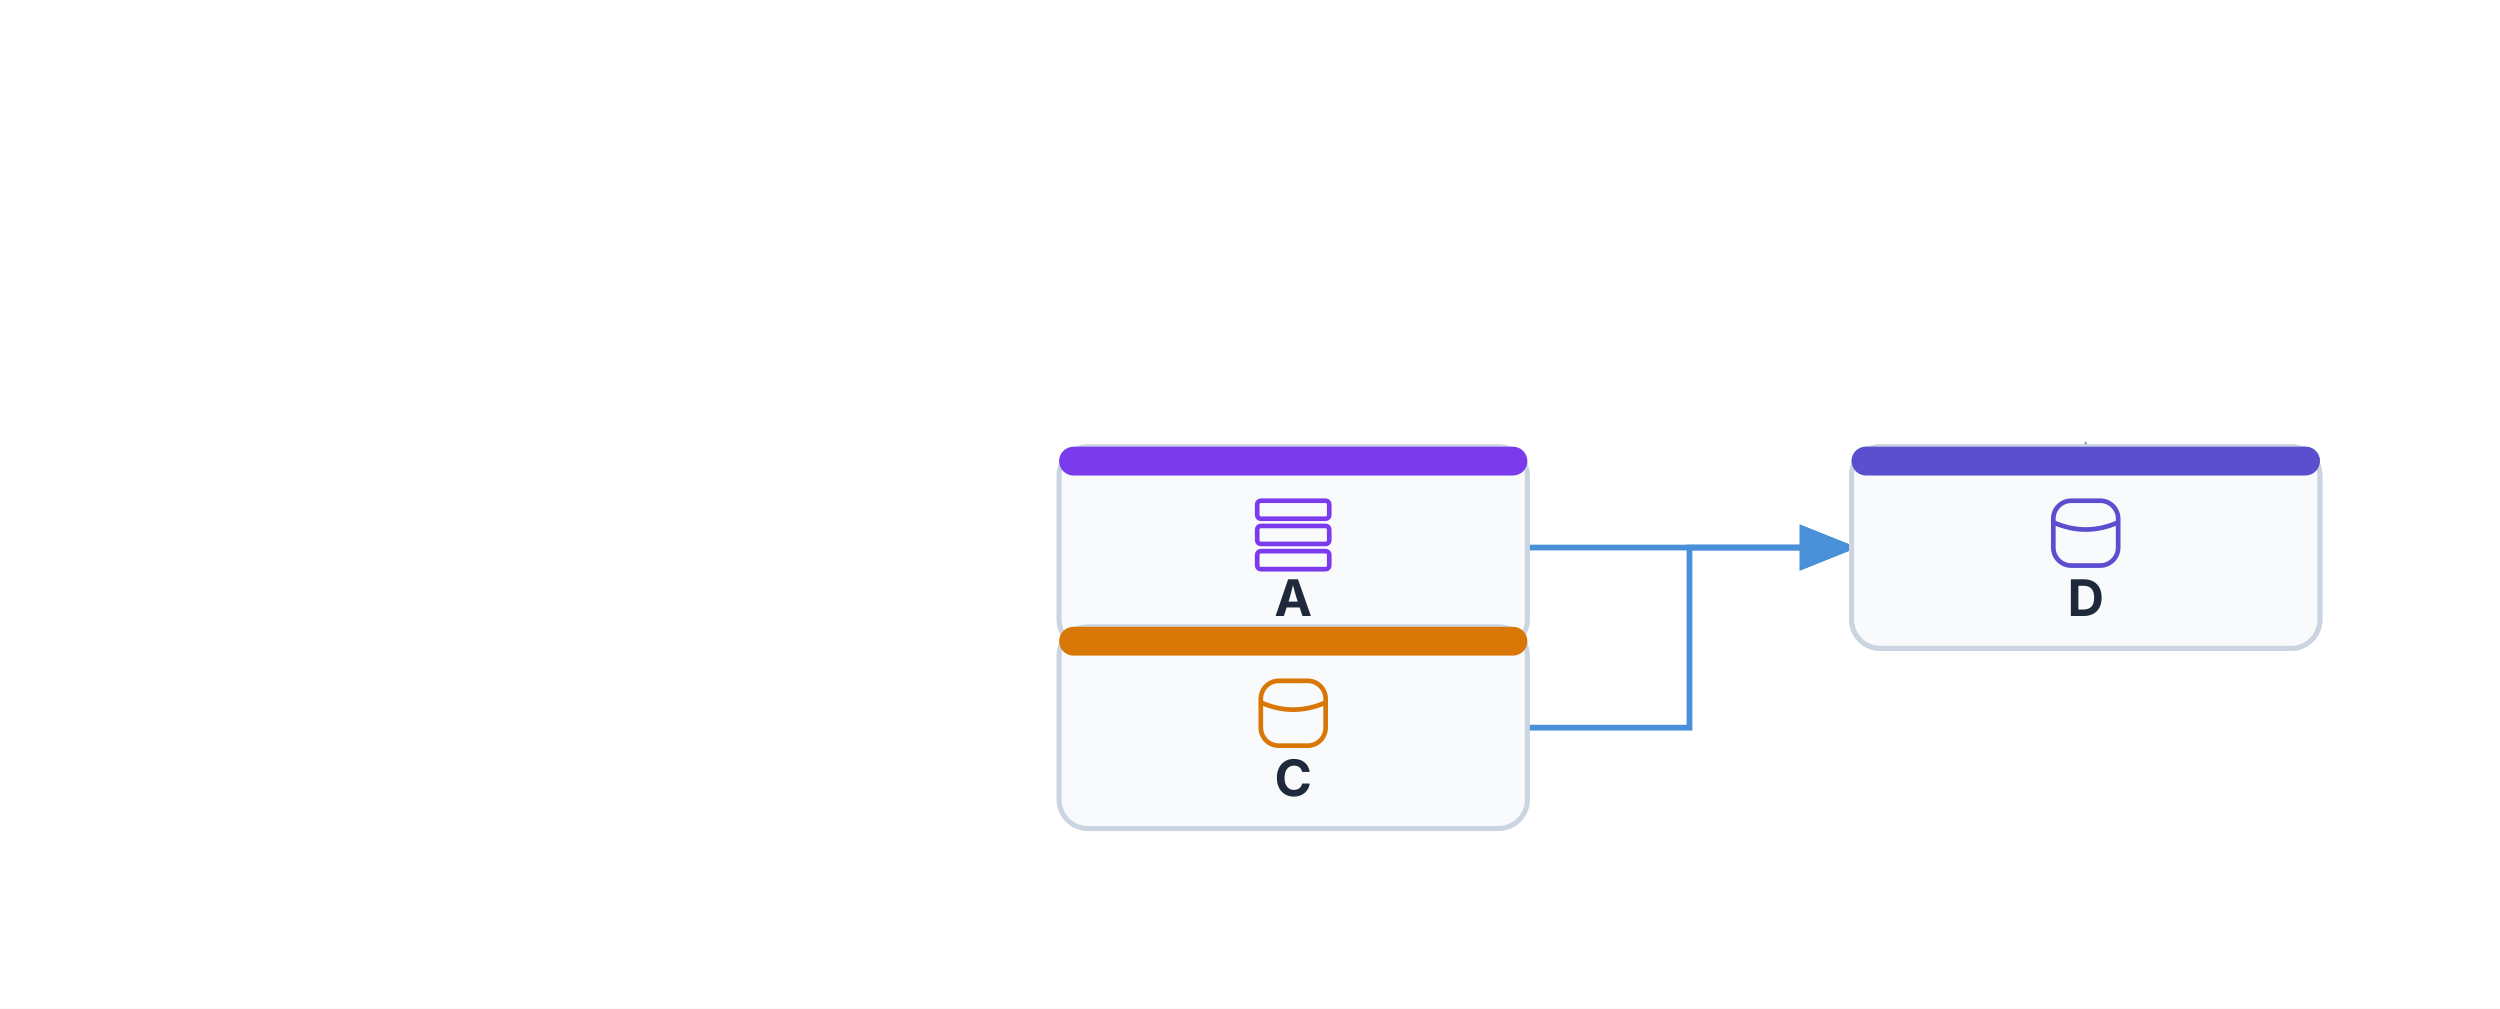
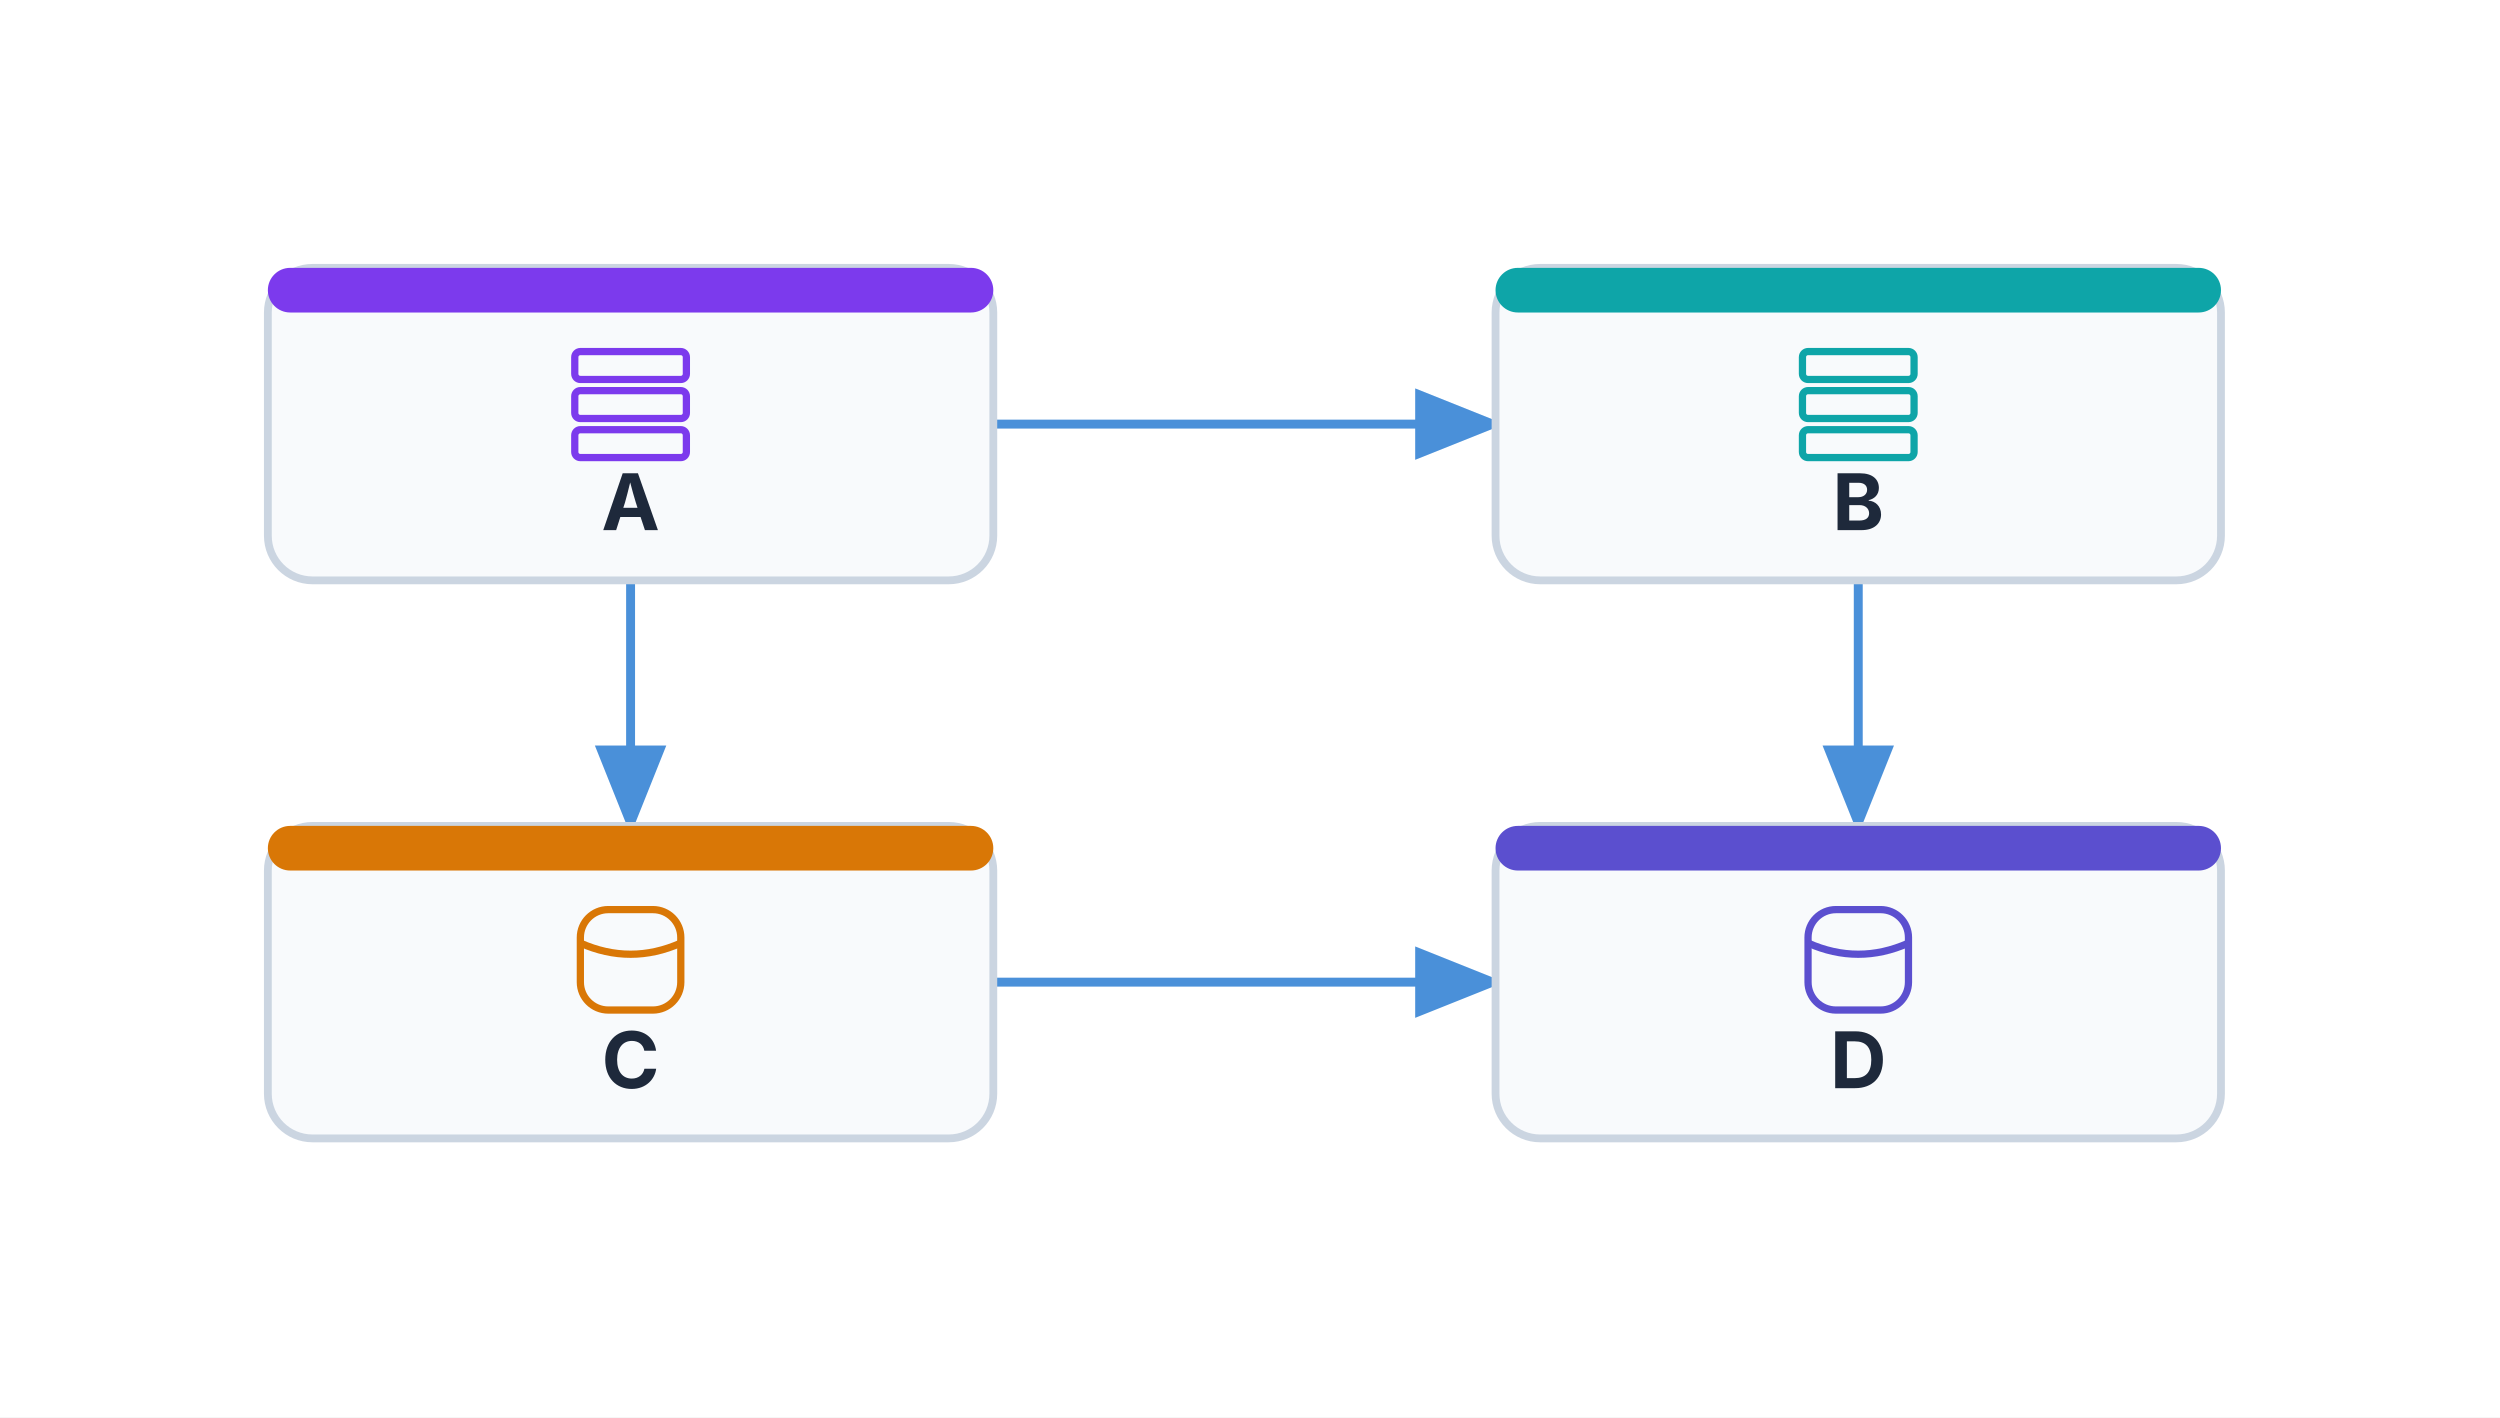
- <svg xmlns="http://www.w3.org/2000/svg" viewBox="-24 -24 694 280" width="694" height="280">
+ <svg xmlns="http://www.w3.org/2000/svg" viewBox="-24 -24 448 254" width="448" height="254">
  <defs>
    <marker id="arch-arrow-end" markerWidth="10" markerHeight="8" refX="9" refY="4" orient="auto">
      <polygon points="0 0, 10 4, 0 8" fill="#4A90D9" />
    </marker>
    <marker id="arch-arrow-start" markerWidth="10" markerHeight="8" refX="1" refY="4" orient="auto-start-reverse">
      <polygon points="0 0, 10 4, 0 8" fill="#4A90D9" />
    </marker>
  </defs>
-   <rect x="-24" y="-24" width="694" height="280" fill="#FFFFFF" />
-   <path d="M 400 128 L 490 128" stroke="#4A90D9" stroke-width="1.6" fill="none" marker-end="url(#arch-arrow-end)" />
-   <path d="M 335 156 L 335 153 L 335 153 L 335 150" stroke="#4A90D9" stroke-width="1.6" fill="none" marker-end="url(#arch-arrow-end)" />
-   <path d="M 555 156 L 555 128 L 555 128 L 555 100" stroke="#4A90D9" stroke-width="1.6" fill="none" marker-end="url(#arch-arrow-end)" />
-   <path d="M 400 178 L 445 178 L 445 128 L 490 128" stroke="#4A90D9" stroke-width="1.6" fill="none" marker-end="url(#arch-arrow-end)" />
-   <rect x="270" y="100" width="130" height="56" fill="#F8FAFC" stroke="#CBD5E1" stroke-width="1.4" rx="8" />
-   <rect x="270" y="100" width="130" height="8" fill="#7C3AED" stroke="#7C3AED" stroke-width="0" rx="4" />
-   <rect x="325" y="115" width="20" height="5" fill="#F8FAFC" stroke="#7C3AED" stroke-width="1.3" rx="1" />
-   <rect x="325" y="122" width="20" height="5" fill="#F8FAFC" stroke="#7C3AED" stroke-width="1.3" rx="1" />
-   <rect x="325" y="129" width="20" height="5" fill="#F8FAFC" stroke="#7C3AED" stroke-width="1.3" rx="1" />
-   <text x="335" y="147" font-size="14" font-family="Inter, system-ui, -apple-system, sans-serif" fill="#1E293B" text-anchor="middle" font-weight="bold">A</text>
-   <rect x="490" y="100" width="130" height="56" fill="#F8FAFC" stroke="#CBD5E1" stroke-width="1.4" rx="8" />
-   <rect x="490" y="100" width="130" height="8" fill="#0EA5A8" stroke="#0EA5A8" stroke-width="0" rx="4" />
-   <rect x="545" y="115" width="20" height="5" fill="#F8FAFC" stroke="#0EA5A8" stroke-width="1.3" rx="1" />
-   <rect x="545" y="122" width="20" height="5" fill="#F8FAFC" stroke="#0EA5A8" stroke-width="1.3" rx="1" />
-   <rect x="545" y="129" width="20" height="5" fill="#F8FAFC" stroke="#0EA5A8" stroke-width="1.3" rx="1" />
-   <text x="555" y="147" font-size="14" font-family="Inter, system-ui, -apple-system, sans-serif" fill="#1E293B" text-anchor="middle" font-weight="bold">B</text>
-   <rect x="270" y="150" width="130" height="56" fill="#F8FAFC" stroke="#CBD5E1" stroke-width="1.4" rx="8" />
-   <rect x="270" y="150" width="130" height="8" fill="#D97706" stroke="#D97706" stroke-width="0" rx="4" />
-   <rect x="326" y="165" width="18" height="18" fill="#F8FAFC" stroke="#D97706" stroke-width="1.3" rx="5" />
-   <path d="M 326 171 Q 335 175, 344 171" stroke="#D97706" stroke-width="1.3" fill="none" />
-   <text x="335" y="197" font-size="14" font-family="Inter, system-ui, -apple-system, sans-serif" fill="#1E293B" text-anchor="middle" font-weight="bold">C</text>
-   <rect x="490" y="100" width="130" height="56" fill="#F8FAFC" stroke="#CBD5E1" stroke-width="1.4" rx="8" />
-   <rect x="490" y="100" width="130" height="8" fill="#5B4FCF" stroke="#5B4FCF" stroke-width="0" rx="4" />
-   <rect x="546" y="115" width="18" height="18" fill="#F8FAFC" stroke="#5B4FCF" stroke-width="1.3" rx="5" />
-   <path d="M 546 121 Q 555 125, 564 121" stroke="#5B4FCF" stroke-width="1.3" fill="none" />
-   <text x="555" y="147" font-size="14" font-family="Inter, system-ui, -apple-system, sans-serif" fill="#1E293B" text-anchor="middle" font-weight="bold">D</text>
+   <rect x="-24" y="-24" width="448" height="254" fill="#FFFFFF" />
+   <path d="M 154 52 L 244 52" stroke="#4A90D9" stroke-width="1.6" fill="none" marker-end="url(#arch-arrow-end)" />
+   <path d="M 89 80 L 89 124" stroke="#4A90D9" stroke-width="1.6" fill="none" marker-end="url(#arch-arrow-end)" />
+   <path d="M 309 80 L 309 124" stroke="#4A90D9" stroke-width="1.6" fill="none" marker-end="url(#arch-arrow-end)" />
+   <path d="M 154 152 L 244 152" stroke="#4A90D9" stroke-width="1.6" fill="none" marker-end="url(#arch-arrow-end)" />
+   <rect x="24" y="24" width="130" height="56" fill="#F8FAFC" stroke="#CBD5E1" stroke-width="1.4" rx="8" />
+   <rect x="24" y="24" width="130" height="8" fill="#7C3AED" stroke="#7C3AED" stroke-width="0" rx="4" />
+   <rect x="79" y="39" width="20" height="5" fill="#F8FAFC" stroke="#7C3AED" stroke-width="1.3" rx="1" />
+   <rect x="79" y="46" width="20" height="5" fill="#F8FAFC" stroke="#7C3AED" stroke-width="1.3" rx="1" />
+   <rect x="79" y="53" width="20" height="5" fill="#F8FAFC" stroke="#7C3AED" stroke-width="1.3" rx="1" />
+   <text x="89" y="71" font-size="14" font-family="Inter, system-ui, -apple-system, sans-serif" fill="#1E293B" text-anchor="middle" font-weight="bold">A</text>
+   <rect x="244" y="24" width="130" height="56" fill="#F8FAFC" stroke="#CBD5E1" stroke-width="1.4" rx="8" />
+   <rect x="244" y="24" width="130" height="8" fill="#0EA5A8" stroke="#0EA5A8" stroke-width="0" rx="4" />
+   <rect x="299" y="39" width="20" height="5" fill="#F8FAFC" stroke="#0EA5A8" stroke-width="1.3" rx="1" />
+   <rect x="299" y="46" width="20" height="5" fill="#F8FAFC" stroke="#0EA5A8" stroke-width="1.3" rx="1" />
+   <rect x="299" y="53" width="20" height="5" fill="#F8FAFC" stroke="#0EA5A8" stroke-width="1.3" rx="1" />
+   <text x="309" y="71" font-size="14" font-family="Inter, system-ui, -apple-system, sans-serif" fill="#1E293B" text-anchor="middle" font-weight="bold">B</text>
+   <rect x="24" y="124" width="130" height="56" fill="#F8FAFC" stroke="#CBD5E1" stroke-width="1.4" rx="8" />
+   <rect x="24" y="124" width="130" height="8" fill="#D97706" stroke="#D97706" stroke-width="0" rx="4" />
+   <rect x="80" y="139" width="18" height="18" fill="#F8FAFC" stroke="#D97706" stroke-width="1.3" rx="5" />
+   <path d="M 80 145 Q 89 149, 98 145" stroke="#D97706" stroke-width="1.3" fill="none" />
+   <text x="89" y="171" font-size="14" font-family="Inter, system-ui, -apple-system, sans-serif" fill="#1E293B" text-anchor="middle" font-weight="bold">C</text>
+   <rect x="244" y="124" width="130" height="56" fill="#F8FAFC" stroke="#CBD5E1" stroke-width="1.4" rx="8" />
+   <rect x="244" y="124" width="130" height="8" fill="#5B4FCF" stroke="#5B4FCF" stroke-width="0" rx="4" />
+   <rect x="300" y="139" width="18" height="18" fill="#F8FAFC" stroke="#5B4FCF" stroke-width="1.3" rx="5" />
+   <path d="M 300 145 Q 309 149, 318 145" stroke="#5B4FCF" stroke-width="1.3" fill="none" />
+   <text x="309" y="171" font-size="14" font-family="Inter, system-ui, -apple-system, sans-serif" fill="#1E293B" text-anchor="middle" font-weight="bold">D</text>
</svg>
